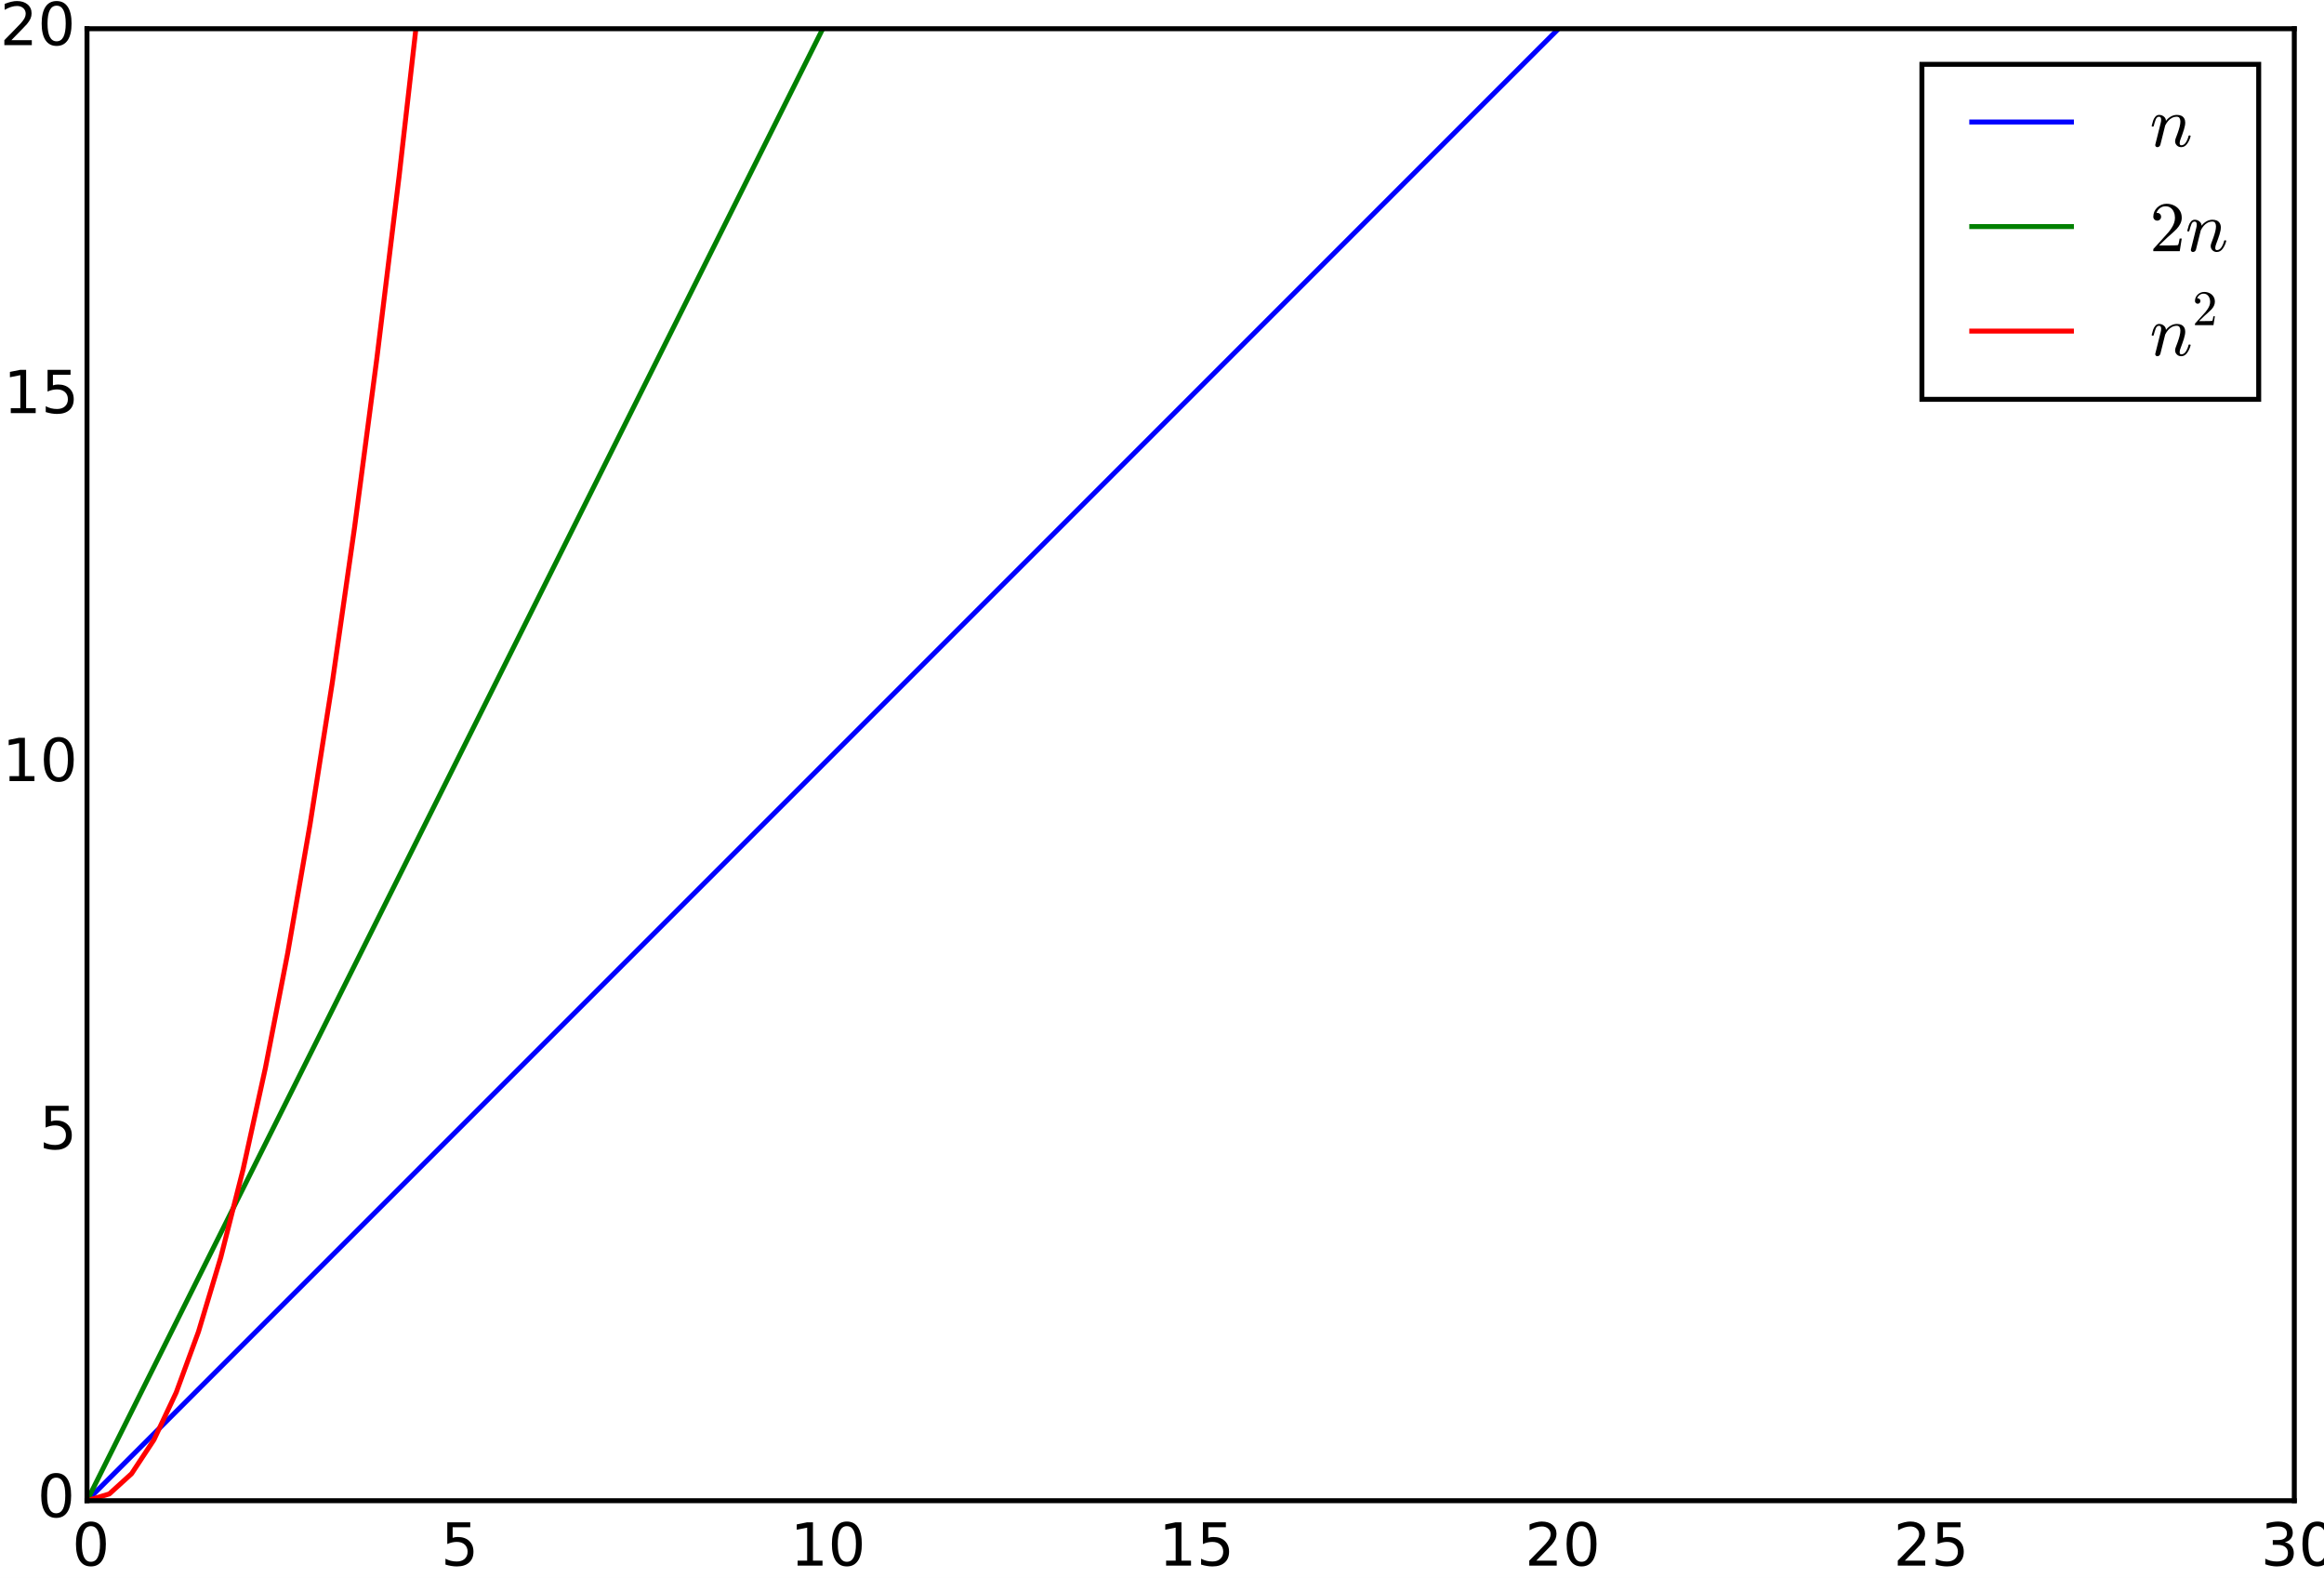
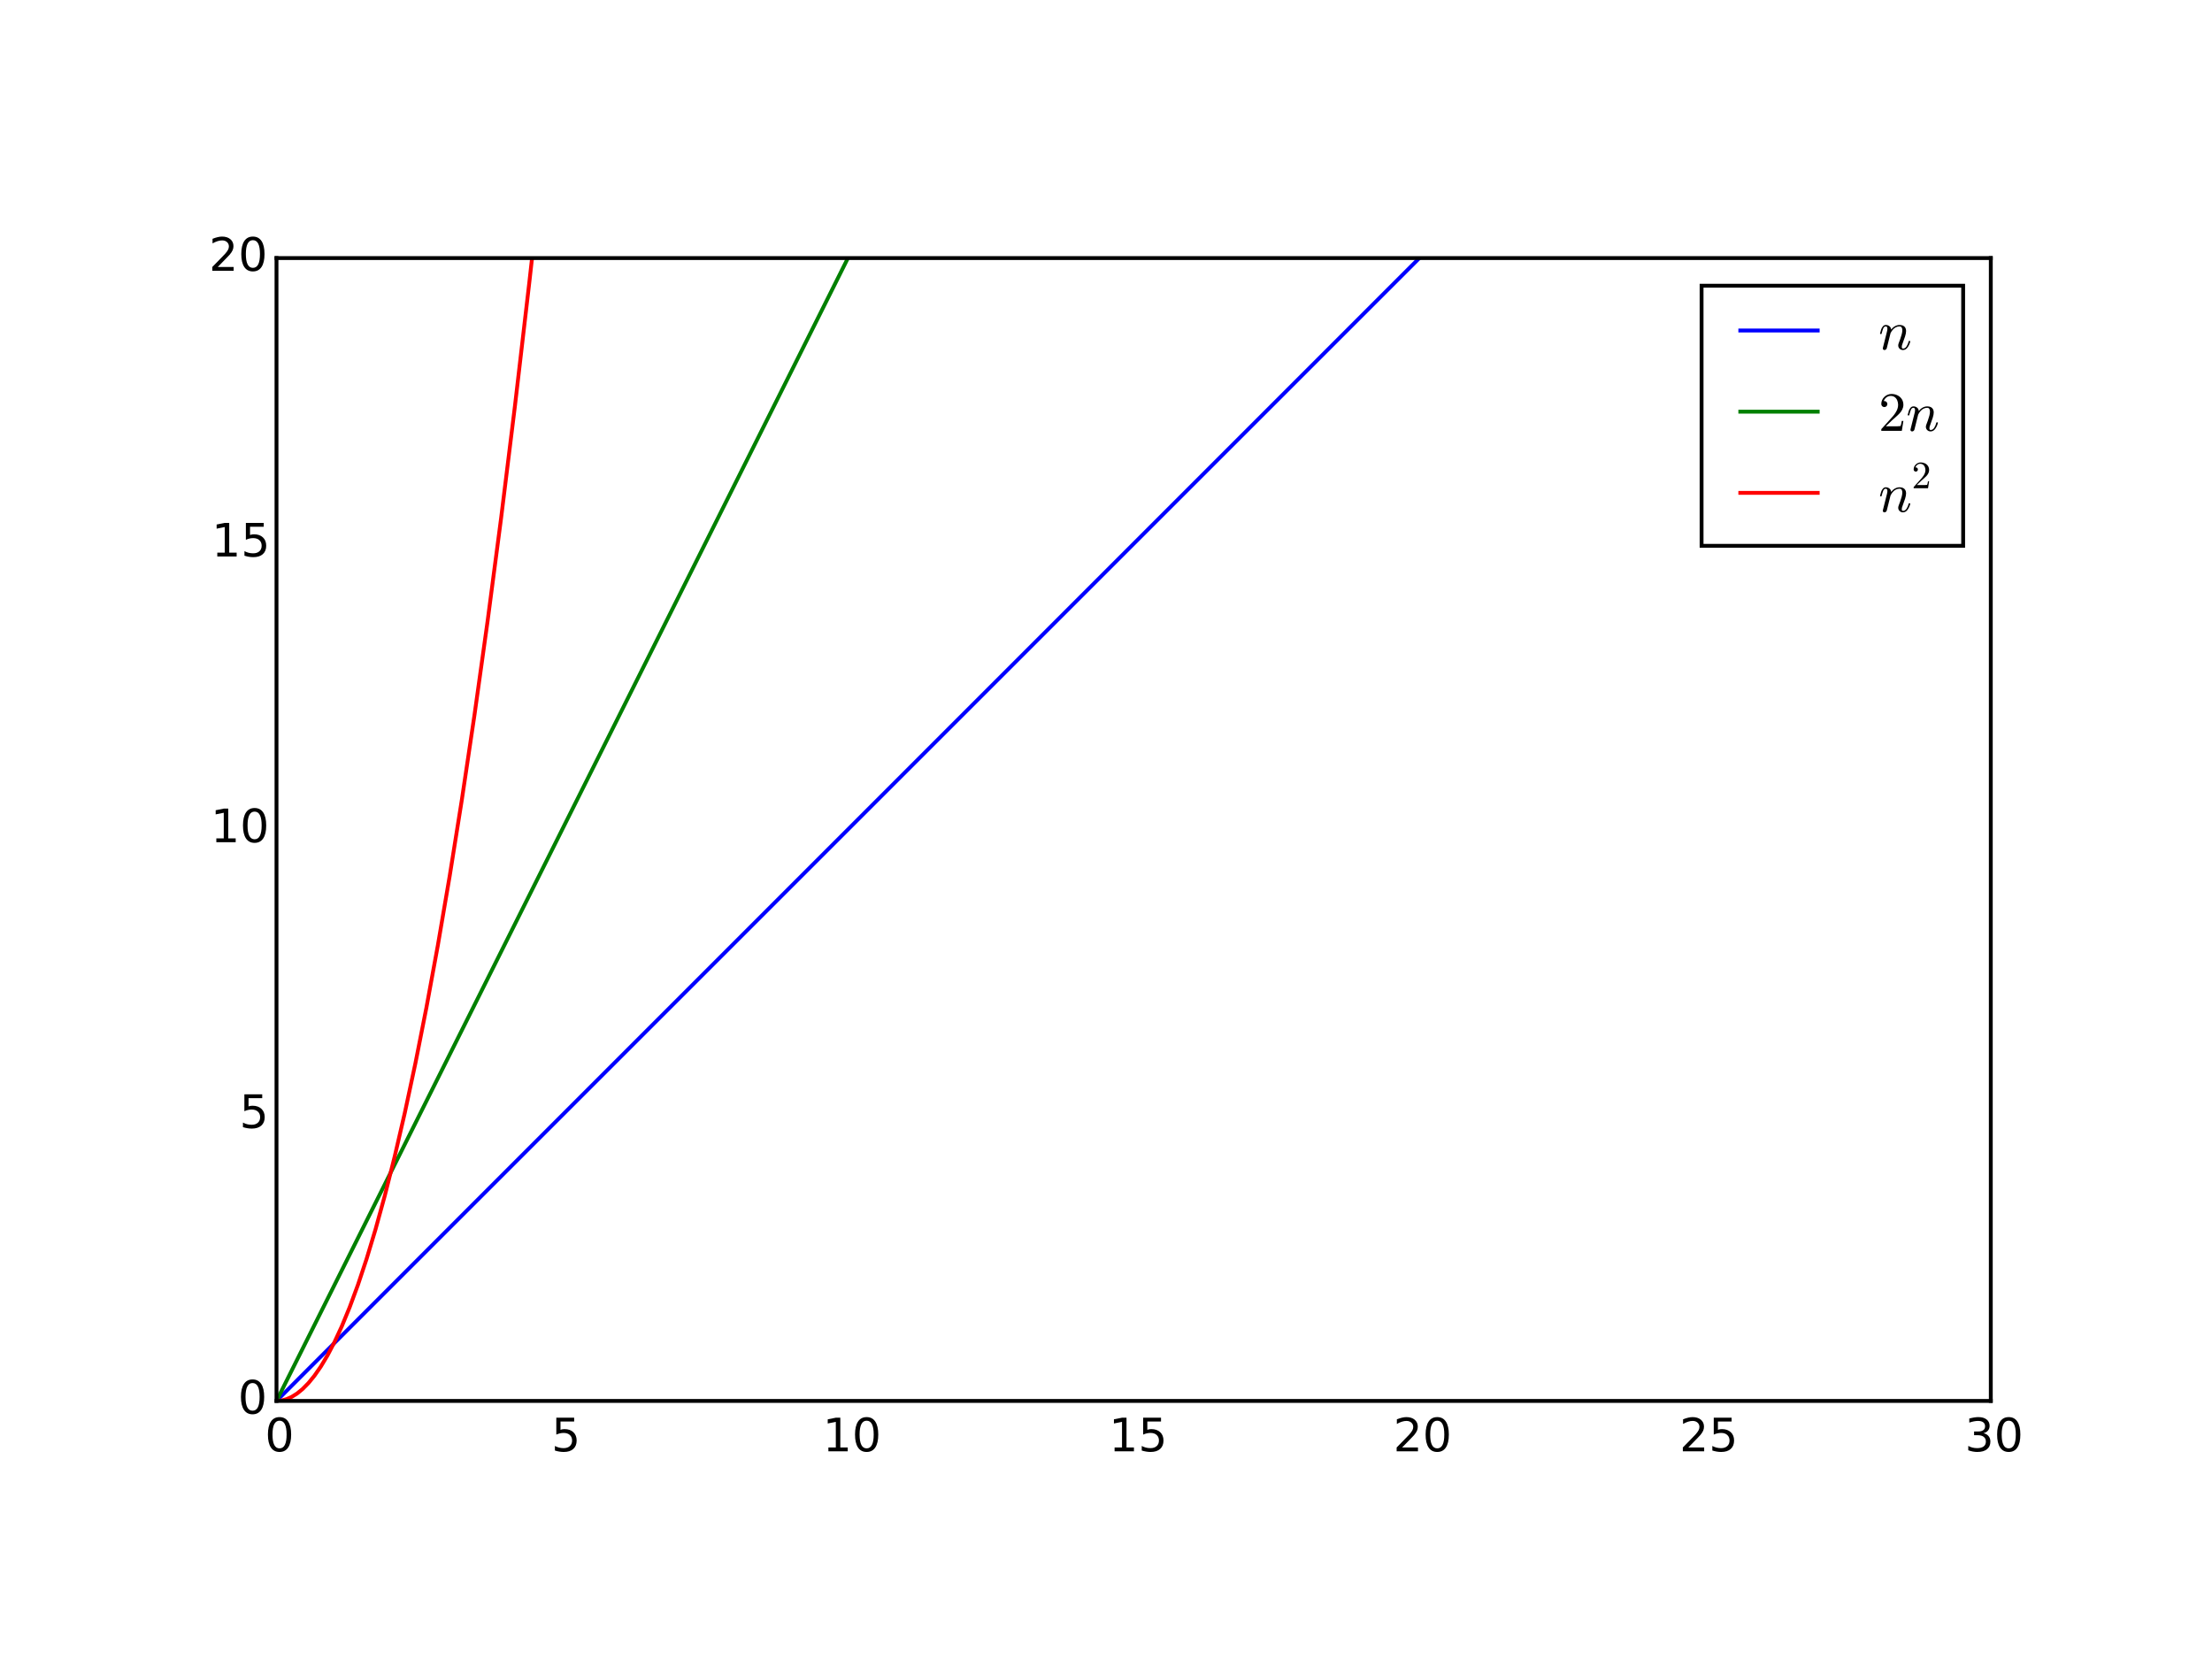
- <svg xmlns="http://www.w3.org/2000/svg" xmlns:xlink="http://www.w3.org/1999/xlink" height="319pt" version="1.1" viewBox="0 0 470 319" width="470pt">
+ <svg xmlns="http://www.w3.org/2000/svg" xmlns:xlink="http://www.w3.org/1999/xlink" height="432pt" version="1.1" viewBox="0 0 576 432" width="576pt">
  <defs>
    <style type="text/css">
*{stroke-linecap:butt;stroke-linejoin:round;}
  </style>
  </defs>
  <g id="figure_1">
    <g id="patch_1">
-       <path d=" M0 319.021 L470.773 319.021 L470.773 0 L0 0 z " style="fill:#ffffff;" />
+       <path d=" M0 432 L576 432 L576 0 L0 0 z " style="fill:#ffffff;" />
    </g>
    <g id="axes_1">
      <g id="patch_2">
-         <path d=" M17.594 303.407 L463.994 303.407 L463.994 5.807 L17.594 5.807 z " style="fill:#ffffff;" />
+         <path d=" M72 364.8 L518.4 364.8 L518.4 67.2 L72 67.2 z " style="fill:#ffffff;" />
      </g>
      <g id="line2d_1">
-         <path clip-path="url(#p0d9a84f111)" d=" M17.594 303.407 L22.103 298.898 L26.612 294.389 L31.121 289.88 L35.63 285.371 L40.139 280.861 L44.648 276.352 L49.157 271.843 L53.666 267.334 L58.176 262.825 L62.685 258.316 L67.194 253.807 L71.703 249.298 L76.212 244.789 L80.721 240.28 L85.23 235.771 L89.739 231.261 L94.248 226.752 L98.757 222.243 L103.266 217.734 L107.776 213.225 L112.285 208.716 L116.794 204.207 L121.303 199.698 L125.812 195.189 L130.321 190.68 L134.83 186.171 L139.339 181.661 L143.848 177.152 L148.357 172.643 L152.866 168.134 L157.376 163.625 L161.885 159.116 L166.394 154.607 L170.903 150.098 L175.412 145.589 L179.921 141.08 L184.43 136.571 L188.939 132.061 L193.448 127.552 L197.957 123.043 L202.466 118.534 L206.976 114.025 L211.485 109.516 L215.994 105.007 L220.503 100.498 L225.012 95.989 L229.521 91.48 L234.03 86.971 L238.539 82.461 L243.048 77.952 L247.557 73.443 L252.066 68.934 L256.576 64.425 L261.085 59.916 L265.594 55.407 L270.103 50.898 L274.612 46.389 L279.121 41.88 L283.63 37.37 L288.139 32.861 L292.648 28.352 L297.157 23.843 L301.666 19.334 L306.176 14.825 L310.685 10.316 L315.194 5.807 L319.703 1.298 L322.001 -1" style="fill:none;stroke:#0000ff;stroke-linecap:square;" />
+         <path clip-path="url(#pc27dade812)" d=" M72.045 364.755 L369.6 67.2 L369.6 67.2" style="fill:none;stroke:#0000ff;stroke-linecap:square;" />
      </g>
      <g id="line2d_2">
-         <path clip-path="url(#p0d9a84f111)" d=" M17.594 303.407 L22.103 294.389 L26.612 285.371 L31.121 276.352 L35.63 267.334 L40.139 258.316 L44.648 249.298 L49.157 240.28 L53.666 231.261 L58.176 222.243 L62.685 213.225 L67.194 204.207 L71.703 195.189 L76.212 186.171 L80.721 177.152 L85.23 168.134 L89.739 159.116 L94.248 150.098 L98.757 141.08 L103.266 132.061 L107.776 123.043 L112.285 114.025 L116.794 105.007 L121.303 95.989 L125.812 86.971 L130.321 77.952 L134.83 68.934 L139.339 59.916 L143.848 50.898 L148.357 41.88 L152.866 32.861 L157.376 23.843 L161.885 14.825 L166.394 5.807 L169.797 -1" style="fill:none;stroke:#008000;stroke-linecap:square;" />
+         <path clip-path="url(#pc27dade812)" d=" M72.045 364.711 L220.8 67.2 L220.8 67.2" style="fill:none;stroke:#008000;stroke-linecap:square;" />
      </g>
      <g id="line2d_3">
-         <path clip-path="url(#p0d9a84f111)" d=" M17.594 303.407 L22.103 302.04 L26.612 297.941 L31.121 291.109 L35.63 281.545 L40.139 269.247 L44.648 254.217 L49.157 236.454 L53.666 215.958 L58.176 192.729 L62.685 166.768 L67.194 138.074 L71.703 106.647 L76.212 72.487 L80.721 35.594 L84.885 -1" style="fill:none;stroke:#ff0000;stroke-linecap:square;" />
+         <path clip-path="url(#pc27dade812)" d=" M72.045 364.8 L73.339 364.679 L74.634 364.334 L75.973 363.739 L77.357 362.871 L78.786 361.705 L80.304 360.166 L81.866 358.258 L83.518 355.884 L85.259 352.985 L87.09 349.497 L89.01 345.356 L91.063 340.378 L93.206 334.578 L95.438 327.881 L97.76 320.205 L100.215 311.298 L102.76 301.213 L105.394 289.856 L108.162 276.918 L111.019 262.481 L114.01 246.193 L117.091 228.161 L120.261 208.275 L123.564 186.112 L126.957 161.822 L130.484 134.934 L134.1 105.629 L137.851 73.382 L138.52 67.425 L138.52 67.425" style="fill:none;stroke:#ff0000;stroke-linecap:square;" />
      </g>
      <g id="patch_3">
-         <path d=" M17.594 5.807 L463.994 5.807" style="fill:none;stroke:#000000;stroke-linecap:square;stroke-linejoin:miter;" />
+         <path d=" M72 67.2 L518.4 67.2" style="fill:none;stroke:#000000;stroke-linecap:square;stroke-linejoin:miter;" />
      </g>
      <g id="patch_4">
-         <path d=" M463.994 303.407 L463.994 5.807" style="fill:none;stroke:#000000;stroke-linecap:square;stroke-linejoin:miter;" />
+         <path d=" M518.4 364.8 L518.4 67.2" style="fill:none;stroke:#000000;stroke-linecap:square;stroke-linejoin:miter;" />
      </g>
      <g id="patch_5">
-         <path d=" M17.594 303.407 L463.994 303.407" style="fill:none;stroke:#000000;stroke-linecap:square;stroke-linejoin:miter;" />
+         <path d=" M72 364.8 L518.4 364.8" style="fill:none;stroke:#000000;stroke-linecap:square;stroke-linejoin:miter;" />
      </g>
      <g id="patch_6">
-         <path d=" M17.594 303.407 L17.594 5.807" style="fill:none;stroke:#000000;stroke-linecap:square;stroke-linejoin:miter;" />
+         <path d=" M72 364.8 L72 67.2" style="fill:none;stroke:#000000;stroke-linecap:square;stroke-linejoin:miter;" />
      </g>
      <g id="matplotlib.axis_1">
        <g id="xtick_1">
          <g id="text_1">
            <defs>
              <path d=" M31.781 66.406 Q24.172 66.406 20.328 58.906 Q16.5 51.422 16.5 36.375 Q16.5 21.391 20.328 13.891 Q24.172 6.391 31.781 6.391 Q39.453 6.391 43.281 13.891 Q47.125 21.391 47.125 36.375 Q47.125 51.422 43.281 58.906 Q39.453 66.406 31.781 66.406 M31.781 74.219 Q44.047 74.219 50.516 64.516 Q56.984 54.828 56.984 36.375 Q56.984 17.969 50.516 8.266 Q44.047 -1.422 31.781 -1.422 Q19.531 -1.422 13.062 8.266 Q6.594 17.969 6.594 36.375 Q6.594 54.828 13.062 64.516 Q19.531 74.219 31.781 74.219" id="DejaVuSans-30" />
            </defs>
-             <g transform="translate(14.57031 316.525)scale(0.12 -0.12)">
+             <g transform="translate(68.97656 377.9181)scale(0.12 -0.12)">
              <use xlink:href="#DejaVuSans-30" />
            </g>
          </g>
        </g>
        <g id="xtick_2">
          <g id="text_2">
            <defs>
              <path d=" M10.797 72.906 L49.516 72.906 L49.516 64.594 L19.828 64.594 L19.828 46.734 Q21.969 47.469 24.109 47.828 Q26.266 48.188 28.422 48.188 Q40.625 48.188 47.75 41.5 Q54.891 34.812 54.891 23.391 Q54.891 11.625 47.562 5.094 Q40.234 -1.422 26.906 -1.422 Q22.312 -1.422 17.547 -0.641 Q12.797 0.141 7.719 1.703 L7.719 11.625 Q12.109 9.234 16.797 8.062 Q21.484 6.891 26.703 6.891 Q35.156 6.891 40.078 11.328 Q45.016 15.766 45.016 23.391 Q45.016 31 40.078 35.438 Q35.156 39.891 26.703 39.891 Q22.75 39.891 18.812 39.016 Q14.891 38.141 10.797 36.281 z " id="DejaVuSans-35" />
            </defs>
-             <g transform="translate(89.16344 316.525)scale(0.12 -0.12)">
+             <g transform="translate(143.5697 377.9181)scale(0.12 -0.12)">
              <use xlink:href="#DejaVuSans-35" />
            </g>
          </g>
        </g>
        <g id="xtick_3">
          <g id="text_3">
            <defs>
              <path d=" M12.406 8.297 L28.516 8.297 L28.516 63.922 L10.984 60.406 L10.984 69.391 L28.422 72.906 L38.281 72.906 L38.281 8.297 L54.391 8.297 L54.391 0 L12.406 0 z " id="DejaVuSans-31" />
            </defs>
-             <g transform="translate(159.8162 316.525)scale(0.12 -0.12)">
+             <g transform="translate(214.2225 377.9181)scale(0.12 -0.12)">
              <use xlink:href="#DejaVuSans-31" />
              <use x="63.623" xlink:href="#DejaVuSans-30" />
            </g>
          </g>
        </g>
        <g id="xtick_4">
          <g id="text_4">
-             <g transform="translate(234.3419 316.525)scale(0.12 -0.12)">
+             <g transform="translate(288.7481 377.9181)scale(0.12 -0.12)">
              <use xlink:href="#DejaVuSans-31" />
              <use x="63.623" xlink:href="#DejaVuSans-35" />
            </g>
          </g>
        </g>
        <g id="xtick_5">
          <g id="text_5">
            <defs>
              <path d=" M19.188 8.297 L53.609 8.297 L53.609 0 L7.328 0 L7.328 8.297 Q12.938 14.109 22.625 23.891 Q32.328 33.688 34.812 36.531 Q39.547 41.844 41.422 45.531 Q43.312 49.219 43.312 52.781 Q43.312 58.594 39.234 62.25 Q35.156 65.922 28.609 65.922 Q23.969 65.922 18.812 64.312 Q13.672 62.703 7.812 59.422 L7.812 69.391 Q13.766 71.781 18.938 73 Q24.125 74.219 28.422 74.219 Q39.75 74.219 46.484 68.547 Q53.219 62.891 53.219 53.422 Q53.219 48.922 51.531 44.891 Q49.859 40.875 45.406 35.406 Q44.188 33.984 37.641 27.219 Q31.109 20.453 19.188 8.297" id="DejaVuSans-32" />
            </defs>
-             <g transform="translate(308.3969 316.525)scale(0.12 -0.12)">
+             <g transform="translate(362.8031 377.9181)scale(0.12 -0.12)">
              <use xlink:href="#DejaVuSans-32" />
              <use x="63.623" xlink:href="#DejaVuSans-30" />
            </g>
          </g>
        </g>
        <g id="xtick_6">
          <g id="text_6">
-             <g transform="translate(382.9225 316.525)scale(0.12 -0.12)">
+             <g transform="translate(437.3288 377.9181)scale(0.12 -0.12)">
              <use xlink:href="#DejaVuSans-32" />
              <use x="63.623" xlink:href="#DejaVuSans-35" />
            </g>
          </g>
        </g>
        <g id="xtick_7">
          <g id="text_7">
            <defs>
              <path d=" M40.578 39.312 Q47.656 37.797 51.625 33 Q55.609 28.219 55.609 21.188 Q55.609 10.406 48.188 4.484 Q40.766 -1.422 27.094 -1.422 Q22.516 -1.422 17.656 -0.516 Q12.797 0.391 7.625 2.203 L7.625 11.719 Q11.719 9.328 16.594 8.109 Q21.484 6.891 26.812 6.891 Q36.078 6.891 40.938 10.547 Q45.797 14.203 45.797 21.188 Q45.797 27.641 41.281 31.266 Q36.766 34.906 28.719 34.906 L20.219 34.906 L20.219 43.016 L29.109 43.016 Q36.375 43.016 40.234 45.922 Q44.094 48.828 44.094 54.297 Q44.094 59.906 40.109 62.906 Q36.141 65.922 28.719 65.922 Q24.656 65.922 20.016 65.031 Q15.375 64.156 9.812 62.312 L9.812 71.094 Q15.438 72.656 20.344 73.438 Q25.25 74.219 29.594 74.219 Q40.828 74.219 47.359 69.109 Q53.906 64.016 53.906 55.328 Q53.906 49.266 50.438 45.094 Q46.969 40.922 40.578 39.312" id="DejaVuSans-33" />
            </defs>
-             <g transform="translate(457.2147 316.525)scale(0.12 -0.12)">
+             <g transform="translate(511.6209 377.9181)scale(0.12 -0.12)">
              <use xlink:href="#DejaVuSans-33" />
              <use x="63.623" xlink:href="#DejaVuSans-30" />
            </g>
          </g>
        </g>
      </g>
      <g id="matplotlib.axis_2">
        <g id="ytick_1">
          <g id="text_8">
-             <g transform="translate(7.546875 306.7181)scale(0.12 -0.12)">
+             <g transform="translate(61.95312 368.1112)scale(0.12 -0.12)">
              <use xlink:href="#DejaVuSans-30" />
            </g>
          </g>
        </g>
        <g id="ytick_2">
          <g id="text_9">
-             <g transform="translate(7.933125 232.3181)scale(0.12 -0.12)">
+             <g transform="translate(62.33937 293.7113)scale(0.12 -0.12)">
              <use xlink:href="#DejaVuSans-35" />
            </g>
          </g>
        </g>
        <g id="ytick_3">
          <g id="text_10">
-             <g transform="translate(0.43875 157.9181)scale(0.12 -0.12)">
+             <g transform="translate(54.845 219.3113)scale(0.12 -0.12)">
              <use xlink:href="#DejaVuSans-31" />
              <use x="63.623" xlink:href="#DejaVuSans-30" />
            </g>
          </g>
        </g>
        <g id="ytick_4">
          <g id="text_11">
-             <g transform="translate(0.69 83.51812)scale(0.12 -0.12)">
+             <g transform="translate(55.09625 144.9112)scale(0.12 -0.12)">
              <use xlink:href="#DejaVuSans-31" />
              <use x="63.623" xlink:href="#DejaVuSans-35" />
            </g>
          </g>
        </g>
        <g id="ytick_5">
          <g id="text_12">
-             <g transform="translate(7.1054273576e-15 9.118125)scale(0.12 -0.12)">
+             <g transform="translate(54.40625 70.51125)scale(0.12 -0.12)">
              <use xlink:href="#DejaVuSans-32" />
              <use x="63.623" xlink:href="#DejaVuSans-30" />
            </g>
          </g>
        </g>
      </g>
      <g id="legend_1">
        <g id="patch_7">
-           <path d=" M388.682 80.736 L456.794 80.736 L456.794 13.007 L388.682 13.007 z " style="fill:#ffffff;stroke:#000000;stroke-linejoin:miter;" />
+           <path d=" M443.088 142.13 L511.2 142.13 L511.2 74.4 L443.088 74.4 z " style="fill:#ffffff;stroke:#000000;stroke-linejoin:miter;" />
        </g>
        <g id="line2d_4">
-           <path d=" M398.762 24.669 L418.922 24.669" style="fill:none;stroke:#0000ff;stroke-linecap:square;" />
+           <path d=" M453.168 86.062 L473.328 86.062" style="fill:none;stroke:#0000ff;stroke-linecap:square;" />
        </g>
        <g id="line2d_5" />
        <g id="text_13">
          <defs>
            <path d=" M7.719 1.703 Q7.719 2.297 7.812 2.594 L15.281 32.422 Q16.016 35.203 16.016 37.312 Q16.016 41.609 13.094 41.609 Q9.969 41.609 8.453 37.859 Q6.938 34.125 5.516 28.422 Q5.516 28.125 5.219 27.953 Q4.938 27.781 4.688 27.781 L3.516 27.781 Q3.172 27.781 2.922 28.141 Q2.688 28.516 2.688 28.812 Q3.766 33.156 4.766 36.172 Q5.766 39.203 7.891 41.688 Q10.016 44.188 13.188 44.188 Q16.938 44.188 19.812 41.812 Q22.703 39.453 22.703 35.797 Q25.688 39.703 29.688 41.938 Q33.688 44.188 38.188 44.188 Q41.75 44.188 44.328 42.969 Q46.922 41.75 48.359 39.281 Q49.812 36.812 49.812 33.406 Q49.812 29.297 47.969 23.484 Q46.141 17.672 43.406 10.5 Q42 7.234 42 4.5 Q42 1.516 44.281 1.516 Q48.188 1.516 50.797 5.703 Q53.422 9.906 54.5 14.703 Q54.688 15.281 55.328 15.281 L56.5 15.281 Q56.891 15.281 57.156 15.031 Q57.422 14.797 57.422 14.406 Q57.422 14.312 57.328 14.109 Q55.953 8.453 52.562 3.656 Q49.172 -1.125 44.094 -1.125 Q40.578 -1.125 38.078 1.297 Q35.594 3.719 35.594 7.172 Q35.594 9.031 36.375 11.078 Q37.641 14.359 39.281 18.891 Q40.922 23.438 41.969 27.578 Q43.016 31.734 43.016 34.906 Q43.016 37.703 41.859 39.656 Q40.719 41.609 37.984 41.609 Q34.328 41.609 31.25 39.984 Q28.172 38.375 25.875 35.719 Q23.578 33.062 21.688 29.391 L14.891 2.203 Q14.547 0.828 13.344 -0.141 Q12.156 -1.125 10.688 -1.125 Q9.469 -1.125 8.594 -0.344 Q7.719 0.438 7.719 1.703" id="Cmmi10-6e" />
          </defs>
-           <g transform="translate(434.7618 29.70863)scale(0.144 -0.144)">
+           <g transform="translate(489.168 91.10175)scale(0.144 -0.144)">
            <use transform="translate(0.0 0.8125)" xlink:href="#Cmmi10-6e" />
          </g>
        </g>
        <g id="line2d_6">
-           <path d=" M398.762 45.805 L418.922 45.805" style="fill:none;stroke:#008000;stroke-linecap:square;" />
+           <path d=" M453.168 107.198 L473.328 107.198" style="fill:none;stroke:#008000;stroke-linecap:square;" />
        </g>
        <g id="line2d_7" />
        <g id="text_14">
          <defs>
            <path d=" M4.984 0 L4.984 2.688 Q4.984 2.938 5.172 3.219 L20.703 20.406 Q24.219 24.219 26.406 26.797 Q28.609 29.391 30.75 32.766 Q32.906 36.141 34.156 39.625 Q35.406 43.109 35.406 47.016 Q35.406 51.125 33.891 54.859 Q32.375 58.594 29.375 60.844 Q26.375 63.094 22.125 63.094 Q17.781 63.094 14.312 60.469 Q10.844 57.859 9.422 53.719 Q9.812 53.812 10.5 53.812 Q12.75 53.812 14.328 52.297 Q15.922 50.781 15.922 48.391 Q15.922 46.094 14.328 44.5 Q12.75 42.922 10.5 42.922 Q8.156 42.922 6.562 44.547 Q4.984 46.188 4.984 48.391 Q4.984 52.156 6.391 55.438 Q7.812 58.734 10.469 61.297 Q13.141 63.875 16.484 65.234 Q19.828 66.609 23.578 66.609 Q29.297 66.609 34.219 64.188 Q39.156 61.766 42.031 57.344 Q44.922 52.938 44.922 47.016 Q44.922 42.672 43.016 38.766 Q41.109 34.859 38.125 31.656 Q35.156 28.469 30.516 24.406 Q25.875 20.359 24.422 19 L13.094 8.109 L22.703 8.109 Q29.781 8.109 34.547 8.219 Q39.312 8.344 39.594 8.594 Q40.766 9.859 42 17.828 L44.922 17.828 L42.094 0 z " id="Cmr10-32" />
          </defs>
-           <g transform="translate(434.7618 50.84513)scale(0.144 -0.144)">
+           <g transform="translate(489.168 112.2382)scale(0.144 -0.144)">
            <use transform="translate(0.0 0.390625)" xlink:href="#Cmr10-32" />
            <use transform="translate(50.0 0.390625)" xlink:href="#Cmmi10-6e" />
          </g>
        </g>
        <g id="line2d_8">
-           <path d=" M398.762 66.942 L418.922 66.942" style="fill:none;stroke:#ff0000;stroke-linecap:square;" />
+           <path d=" M453.168 128.335 L473.328 128.335" style="fill:none;stroke:#ff0000;stroke-linecap:square;" />
        </g>
        <g id="line2d_9" />
        <g id="text_15">
-           <g transform="translate(434.7618 71.98162)scale(0.144 -0.144)">
+           <g transform="translate(489.168 133.3748)scale(0.144 -0.144)">
            <use transform="translate(0.0 0.8578125)" xlink:href="#Cmmi10-6e" />
            <use transform="translate(60.00977 43.37344)scale(0.7)" xlink:href="#Cmr10-32" />
          </g>
        </g>
      </g>
    </g>
  </g>
  <defs>
-     <clipPath id="p0d9a84f111">
-       <rect height="297.6" width="446.4" x="17.594" y="5.807" />
+     <clipPath id="pc27dade812">
+       <rect height="297.6" width="446.4" x="72.0" y="67.2" />
    </clipPath>
  </defs>
</svg>
